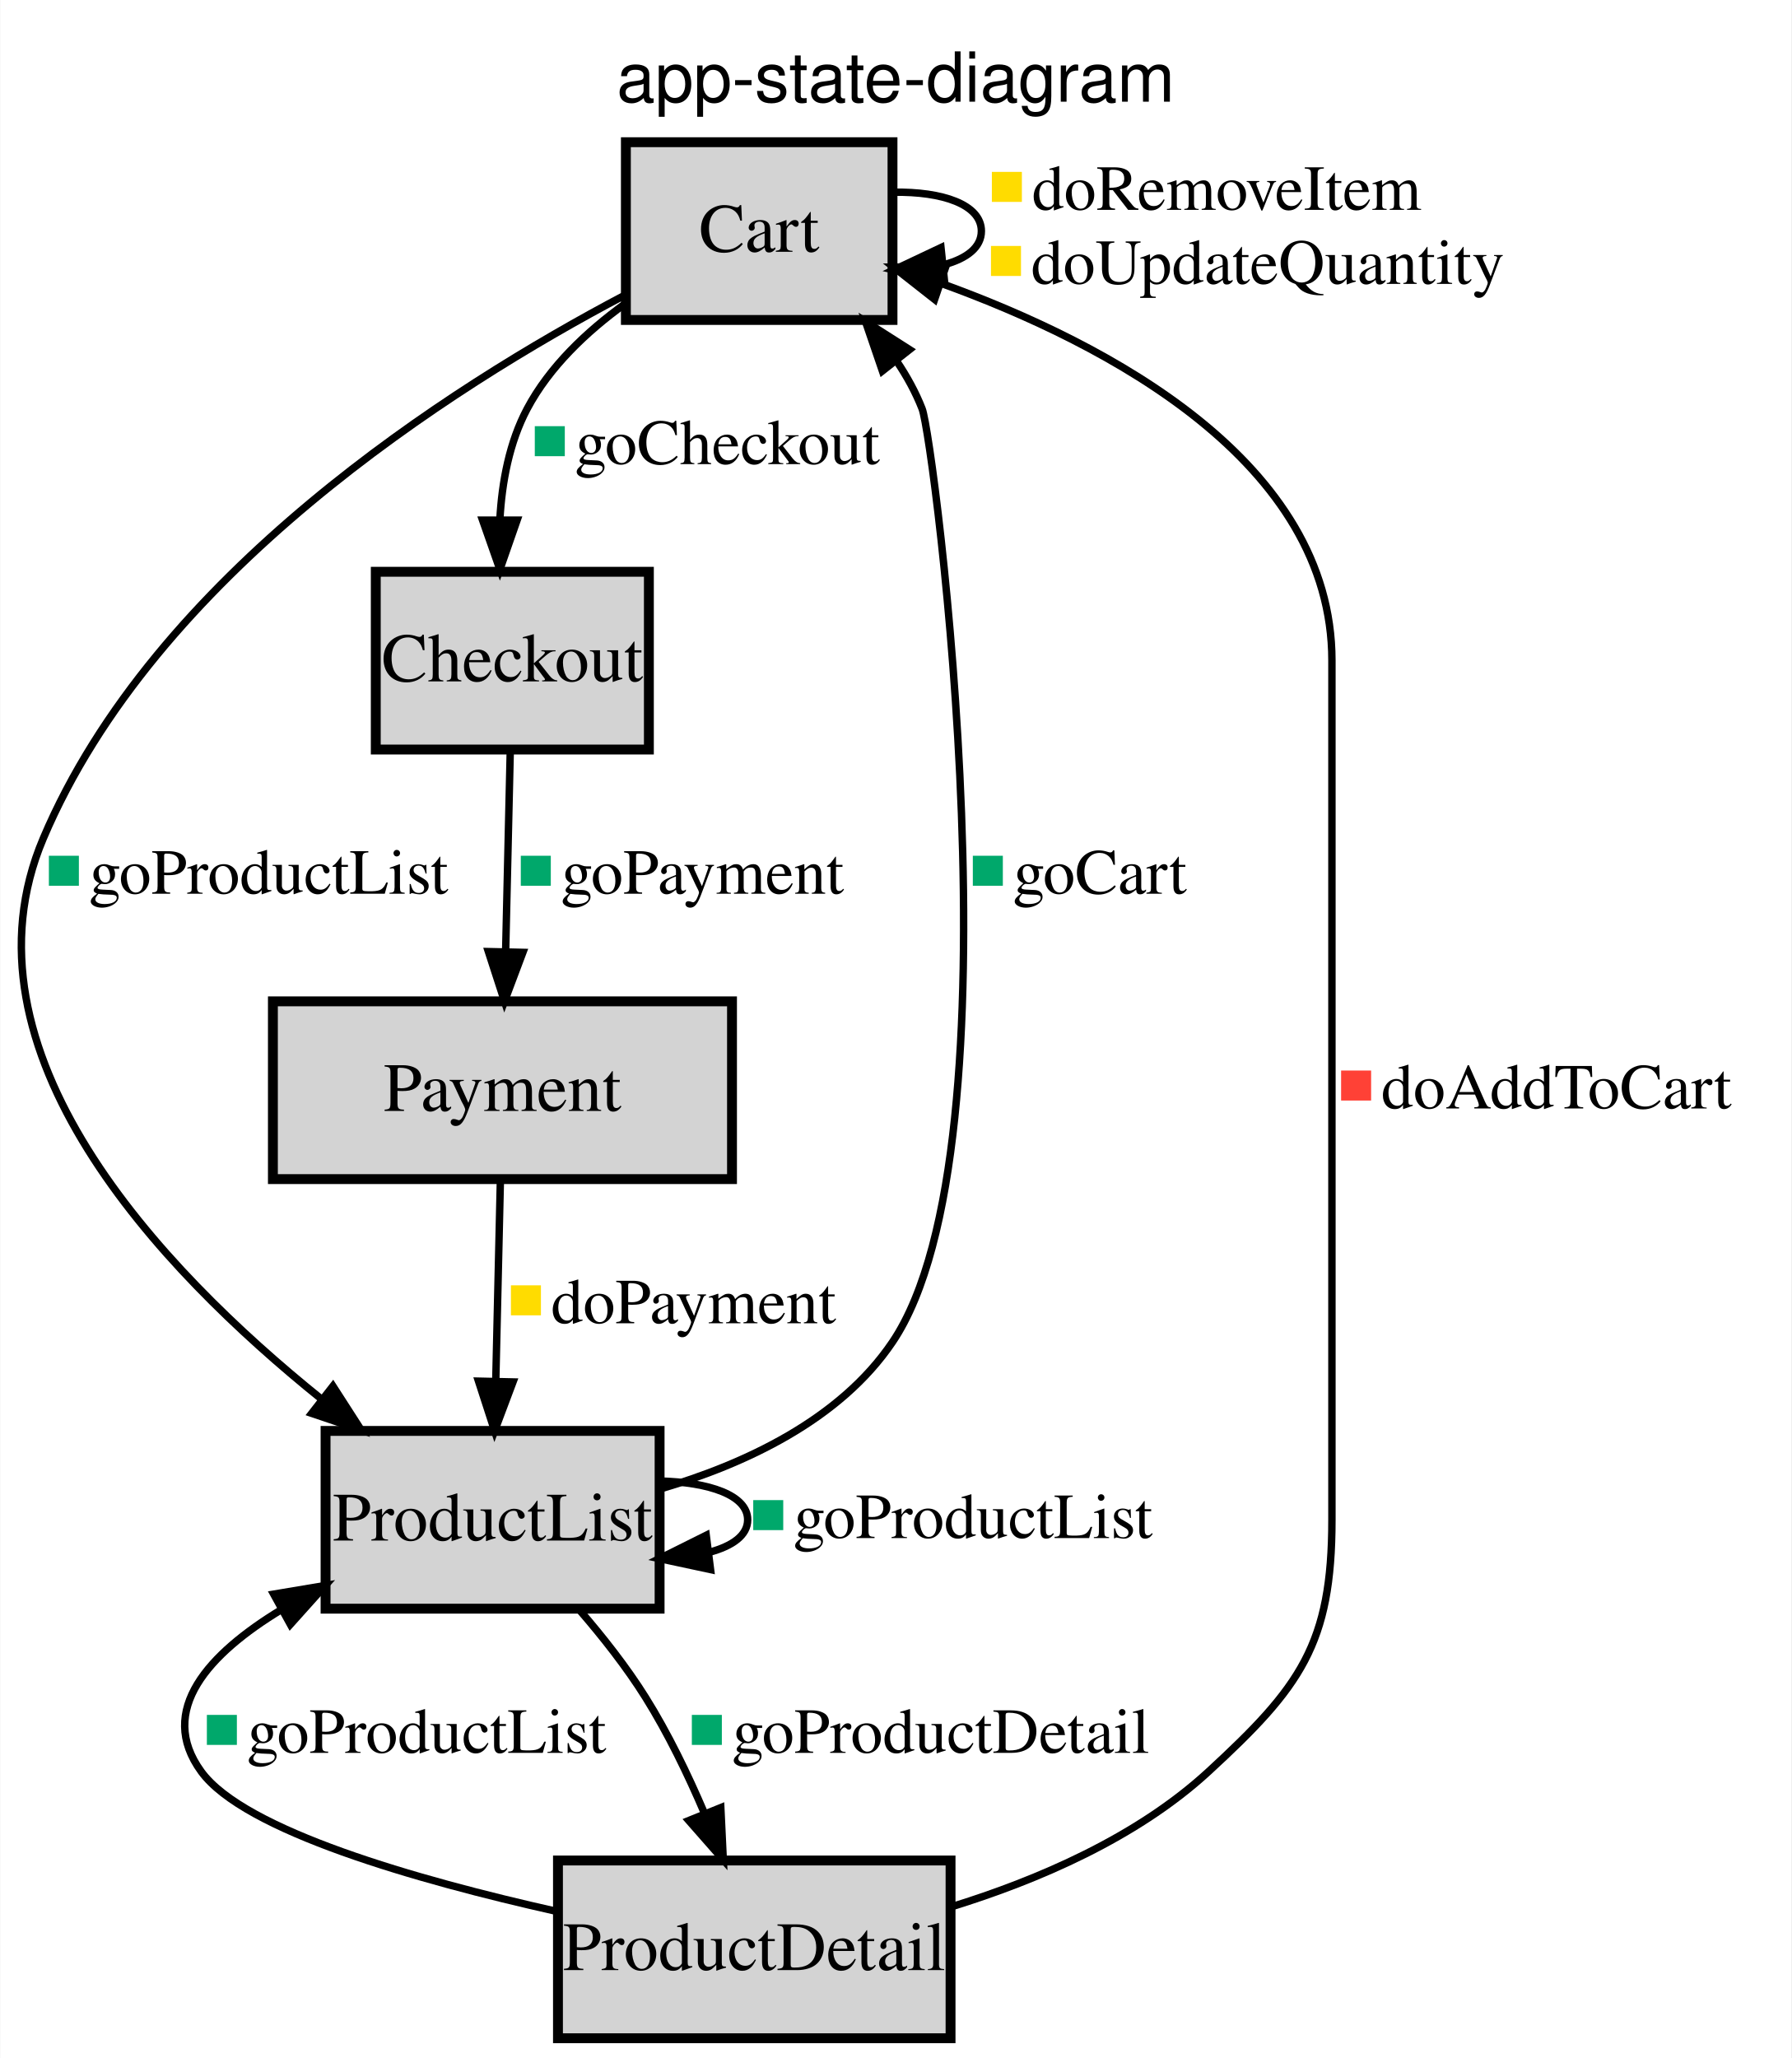
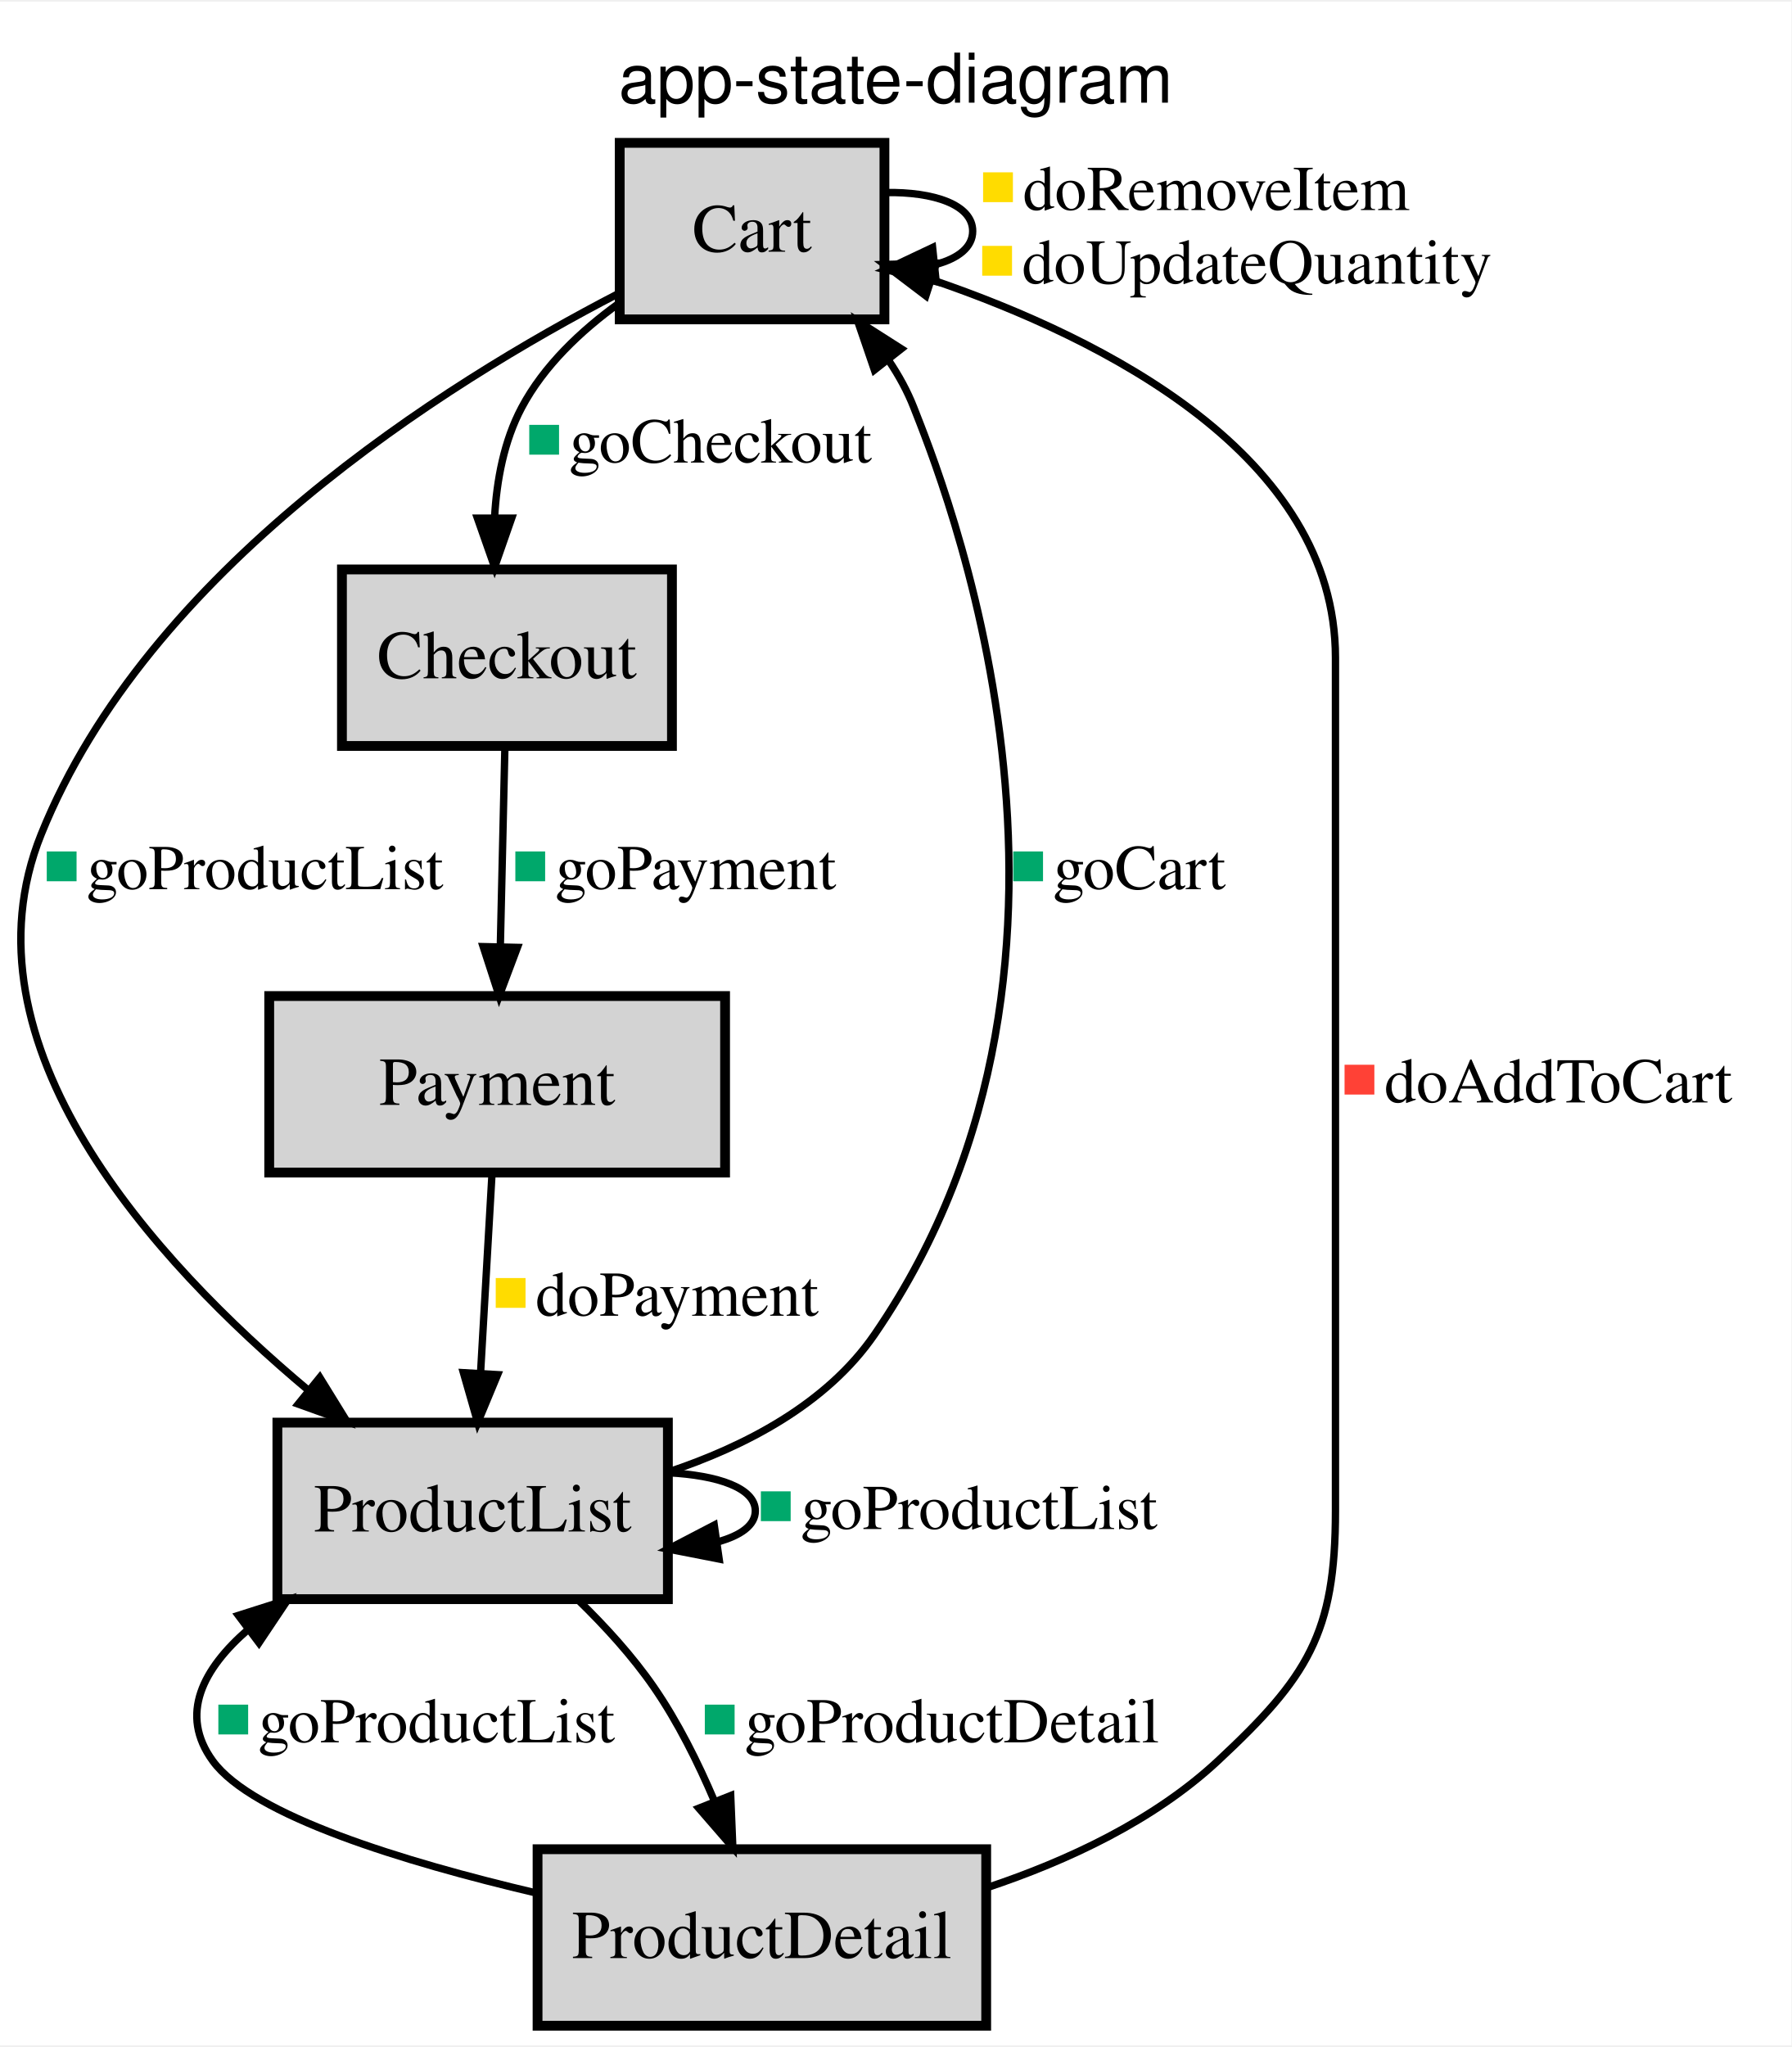
- <svg xmlns="http://www.w3.org/2000/svg" xmlns:xlink="http://www.w3.org/1999/xlink" width="363pt" height="417pt" viewBox="0.00 0.00 362.70 416.80">
+ <svg xmlns="http://www.w3.org/2000/svg" xmlns:xlink="http://www.w3.org/1999/xlink" width="365pt" height="417pt" viewBox="0.00 0.00 365.41 416.80">
  <g id="graph0" class="graph" transform="scale(1 1) rotate(0) translate(4 412.8)">
    <g id="a_graph0">
      <a xlink:href="index.html" xlink:title="app-state-diagram" target="_parent">
-         <polygon fill="#ffffff" stroke="transparent" points="-4,4 -4,-412.8 358.703,-412.8 358.703,4 -4,4" />
-         <text text-anchor="middle" x="177.352" y="-392.2" font-family="Helvetica,sans-Serif" font-size="14.00" fill="#000000">app-state-diagram</text>
+         <polygon fill="#ffffff" stroke="transparent" points="-4,4 -4,-412.8 361.409,-412.8 361.409,4 -4,4" />
+         <text text-anchor="middle" x="178.704" y="-392.2" font-family="Helvetica,sans-Serif" font-size="14.00" fill="#000000">app-state-diagram</text>
      </a>
    </g>
    <g id="node1" class="node">
      <g id="a_node1">
        <a xlink:href="#Cart" xlink:title="Cart" target="_parent">
-           <polygon fill="#d3d3d3" stroke="#000000" stroke-width="2" points="176.703,-384 122.703,-384 122.703,-348 176.703,-348 176.703,-384" />
-           <text text-anchor="middle" x="149.703" y="-361.8" font-family="Times,serif" font-size="14.00" fill="#000000">Cart</text>
+           <polygon fill="#d3d3d3" stroke="#000000" stroke-width="2" points="176.409,-384 122.409,-384 122.409,-348 176.409,-348 176.409,-384" />
+           <text text-anchor="middle" x="149.409" y="-361.8" font-family="Times,serif" font-size="14.00" fill="#000000">Cart</text>
        </a>
      </g>
    </g>
    <g id="edge1" class="edge doRemoveItem">
      <g id="a_edge1">
        <a xlink:href="#doRemoveItem" xlink:title="&lt;TABLE&gt;" target="_parent">
-           <path fill="none" stroke="#000000" stroke-width="1.5" d="M176.944,-373.867C186.727,-374.036 194.703,-371.414 194.703,-366 194.703,-362.701 191.741,-360.438 187.214,-359.212" />
-           <polygon fill="#000000" stroke="#000000" stroke-width="1.5" points="187.255,-355.697 176.944,-358.133 186.523,-362.659 187.255,-355.697" />
+           <path fill="none" stroke="#000000" stroke-width="1.5" d="M176.649,-373.867C186.433,-374.036 194.409,-371.414 194.409,-366 194.409,-362.701 191.447,-360.438 186.919,-359.212" />
+           <polygon fill="#000000" stroke="#000000" stroke-width="1.5" points="186.961,-355.697 176.649,-358.133 186.229,-362.659 186.961,-355.697" />
        </a>
      </g>
      <g id="a_edge1-label">
        <a xlink:href="#doRemoveItem" xlink:title="&lt;TABLE&gt;" target="_parent">
          <g id="a_edge1_0">
            <a xlink:href="#doRemoveItem" xlink:title="Remove item from cart (idempotent)" target="_parent">
-               <text text-anchor="start" x="195.203" y="-370.3" font-family="Times,serif" font-size="13.00" fill="#ffdc00">■</text>
-               <text text-anchor="start" x="204.953" y="-370.3" font-family="Times,serif" font-size="13.00" fill="#000000"> doRemoveItem</text>
+               <text text-anchor="start" x="194.909" y="-370.3" font-family="Times,serif" font-size="13.00" fill="#ffdc00">■</text>
+               <text text-anchor="start" x="204.659" y="-370.3" font-family="Times,serif" font-size="13.00" fill="#000000"> doRemoveItem</text>
            </a>
          </g>
          <g id="a_edge1_1">
            <a xlink:href="#doUpdateQuantity" xlink:title="Update item quantity (idempotent)" target="_parent">
-               <text text-anchor="start" x="195.023" y="-355.3" font-family="Times,serif" font-size="13.00" fill="#ffdc00">■</text>
-               <text text-anchor="start" x="204.773" y="-355.3" font-family="Times,serif" font-size="13.00" fill="#000000"> doUpdateQuantity</text>
+               <text text-anchor="start" x="194.729" y="-355.3" font-family="Times,serif" font-size="13.00" fill="#ffdc00">■</text>
+               <text text-anchor="start" x="204.479" y="-355.3" font-family="Times,serif" font-size="13.00" fill="#000000"> doUpdateQuantity</text>
            </a>
          </g>
        </a>
      </g>
    </g>
    <g id="node2" class="node">
      <g id="a_node2">
        <a xlink:href="#Checkout" xlink:title="Checkout" target="_parent">
-           <polygon fill="#d3d3d3" stroke="#000000" stroke-width="2" points="127.361,-297 72.046,-297 72.046,-261 127.361,-261 127.361,-297" />
-           <text text-anchor="middle" x="99.703" y="-274.8" font-family="Times,serif" font-size="14.00" fill="#000000">Checkout</text>
+           <polygon fill="#d3d3d3" stroke="#000000" stroke-width="2" points="133.066,-297 65.751,-297 65.751,-261 133.066,-261 133.066,-297" />
+           <text text-anchor="middle" x="99.409" y="-274.8" font-family="Times,serif" font-size="14.00" fill="#000000">Checkout</text>
        </a>
      </g>
    </g>
    <g id="edge2" class="edge goCheckout">
      <g id="a_edge2">
        <a xlink:href="#goCheckout" xlink:title="&lt;TABLE&gt;" target="_parent">
-           <path fill="none" stroke="#000000" stroke-width="1.5" d="M122.502,-351.249C114.773,-345.655 107.233,-338.534 102.703,-330 99.101,-323.214 97.593,-315.18 97.175,-307.521" />
-           <polygon fill="#000000" stroke="#000000" stroke-width="1.5" points="100.675,-307.465 97.185,-297.461 93.675,-307.457 100.675,-307.465" />
+           <path fill="none" stroke="#000000" stroke-width="1.5" d="M122.207,-351.249C114.478,-345.655 106.938,-338.534 102.409,-330 98.807,-323.214 97.299,-315.18 96.88,-307.521" />
+           <polygon fill="#000000" stroke="#000000" stroke-width="1.5" points="100.38,-307.465 96.891,-297.461 93.38,-307.457 100.38,-307.465" />
        </a>
      </g>
      <g id="a_edge2-label">
        <a xlink:href="#goCheckout" xlink:title="&lt;TABLE&gt;" target="_parent">
          <g id="a_edge2_2">
            <a xlink:href="#goCheckout" xlink:title="Proceed to checkout (safe)" target="_parent">
-               <text text-anchor="start" x="102.627" y="-318.8" font-family="Times,serif" font-size="13.00" fill="#00a86b">■</text>
-               <text text-anchor="start" x="112.377" y="-318.8" font-family="Times,serif" font-size="13.00" fill="#000000"> goCheckout</text>
+               <text text-anchor="start" x="102.333" y="-318.8" font-family="Times,serif" font-size="13.00" fill="#00a86b">■</text>
+               <text text-anchor="start" x="112.083" y="-318.8" font-family="Times,serif" font-size="13.00" fill="#000000"> goCheckout</text>
            </a>
          </g>
        </a>
      </g>
    </g>
    <g id="node4" class="node">
      <g id="a_node4">
        <a xlink:href="#ProductList" xlink:title="ProductList" target="_parent">
-           <polygon fill="#d3d3d3" stroke="#000000" stroke-width="2" points="129.531,-123 61.876,-123 61.876,-87 129.531,-87 129.531,-123" />
-           <text text-anchor="middle" x="95.703" y="-100.8" font-family="Times,serif" font-size="14.00" fill="#000000">ProductList</text>
+           <polygon fill="#d3d3d3" stroke="#000000" stroke-width="2" points="132.236,-123 52.581,-123 52.581,-87 132.236,-87 132.236,-123" />
+           <text text-anchor="middle" x="92.409" y="-100.8" font-family="Times,serif" font-size="14.00" fill="#000000">ProductList</text>
        </a>
      </g>
    </g>
    <g id="edge3" class="edge goProductList">
      <g id="a_edge3">
        <a xlink:href="#goProductList" xlink:title="&lt;TABLE&gt;" target="_parent">
-           <path fill="none" stroke="#000000" stroke-width="1.5" d="M122.418,-352.983C87.077,-334.349 27.326,-296.334 4.703,-243 -13.531,-200.012 28.175,-155.921 60.993,-129.495" />
-           <polygon fill="#000000" stroke="#000000" stroke-width="1.5" points="63.371,-132.079 69.103,-123.169 59.066,-126.56 63.371,-132.079" />
+           <path fill="none" stroke="#000000" stroke-width="1.5" d="M122.144,-353.258C86.523,-334.814 26.135,-296.884 4.409,-243 -12.881,-200.12 27.358,-156 58.98,-129.538" />
+           <polygon fill="#000000" stroke="#000000" stroke-width="1.5" points="61.23,-132.22 66.794,-123.203 56.822,-126.782 61.23,-132.22" />
        </a>
      </g>
      <g id="a_edge3-label">
        <a xlink:href="#goProductList" xlink:title="&lt;TABLE&gt;" target="_parent">
          <g id="a_edge3_3">
            <a xlink:href="#goProductList" xlink:title="View product list (safe)" target="_parent">
-               <text text-anchor="start" x="4.209" y="-231.8" font-family="Times,serif" font-size="13.00" fill="#00a86b">■</text>
-               <text text-anchor="start" x="13.959" y="-231.8" font-family="Times,serif" font-size="13.00" fill="#000000"> goProductList</text>
+               <text text-anchor="start" x="3.915" y="-231.8" font-family="Times,serif" font-size="13.00" fill="#00a86b">■</text>
+               <text text-anchor="start" x="13.665" y="-231.8" font-family="Times,serif" font-size="13.00" fill="#000000"> goProductList</text>
            </a>
          </g>
        </a>
      </g>
    </g>
    <g id="node5" class="node">
      <g id="a_node5">
        <a xlink:href="#Payment" xlink:title="Payment" target="_parent">
-           <polygon fill="#d3d3d3" stroke="#000000" stroke-width="2" points="144.196,-210 51.21,-210 51.21,-174 144.196,-174 144.196,-210" />
-           <text text-anchor="middle" x="97.703" y="-187.8" font-family="Times,serif" font-size="14.00" fill="#000000">Payment</text>
+           <polygon fill="#d3d3d3" stroke="#000000" stroke-width="2" points="143.902,-210 50.916,-210 50.916,-174 143.902,-174 143.902,-210" />
+           <text text-anchor="middle" x="97.409" y="-187.8" font-family="Times,serif" font-size="14.00" fill="#000000">Payment</text>
        </a>
      </g>
    </g>
    <g id="edge4" class="edge goPayment">
      <g id="a_edge4">
        <a xlink:href="#goPayment" xlink:title="&lt;TABLE&gt;" target="_parent">
-           <path fill="none" stroke="#000000" stroke-width="1.5" d="M99.289,-260.974C99.018,-249.192 98.659,-233.561 98.35,-220.158" />
-           <polygon fill="#000000" stroke="#000000" stroke-width="1.5" points="101.846,-219.92 98.117,-210.003 94.848,-220.081 101.846,-219.92" />
+           <path fill="none" stroke="#000000" stroke-width="1.5" d="M98.994,-260.974C98.724,-249.192 98.364,-233.561 98.056,-220.158" />
+           <polygon fill="#000000" stroke="#000000" stroke-width="1.5" points="101.552,-219.92 97.823,-210.003 94.553,-220.081 101.552,-219.92" />
        </a>
      </g>
      <g id="a_edge4-label">
        <a xlink:href="#goPayment" xlink:title="&lt;TABLE&gt;" target="_parent">
          <g id="a_edge4_4">
            <a xlink:href="#goPayment" xlink:title="Proceed to payment (safe)" target="_parent">
-               <text text-anchor="start" x="99.793" y="-231.8" font-family="Times,serif" font-size="13.00" fill="#00a86b">■</text>
-               <text text-anchor="start" x="109.543" y="-231.8" font-family="Times,serif" font-size="13.00" fill="#000000"> goPayment</text>
+               <text text-anchor="start" x="99.498" y="-231.8" font-family="Times,serif" font-size="13.00" fill="#00a86b">■</text>
+               <text text-anchor="start" x="109.248" y="-231.8" font-family="Times,serif" font-size="13.00" fill="#000000"> goPayment</text>
            </a>
          </g>
        </a>
      </g>
    </g>
    <g id="node3" class="node">
      <g id="a_node3">
        <a xlink:href="#ProductDetail" xlink:title="ProductDetail" target="_parent">
-           <polygon fill="#d3d3d3" stroke="#000000" stroke-width="2" points="188.46,-36 108.947,-36 108.947,0 188.46,0 188.46,-36" />
-           <text text-anchor="middle" x="148.703" y="-13.8" font-family="Times,serif" font-size="14.00" fill="#000000">ProductDetail</text>
+           <polygon fill="#d3d3d3" stroke="#000000" stroke-width="2" points="197.165,-36 105.652,-36 105.652,0 197.165,0 197.165,-36" />
+           <text text-anchor="middle" x="151.409" y="-13.8" font-family="Times,serif" font-size="14.00" fill="#000000">ProductDetail</text>
        </a>
      </g>
    </g>
    <g id="edge6" class="edge doAddToCart">
      <g id="a_edge6">
        <a xlink:href="#doAddToCart" xlink:title="&lt;TABLE&gt;" target="_parent">
-           <path fill="none" stroke="#000000" stroke-width="1.5" d="M188.48,-26.576C206.152,-32.021 226.191,-40.642 240.703,-54 259.276,-71.096 265.703,-79.757 265.703,-105 265.703,-279 265.703,-279 265.703,-279 265.703,-319.21 220.542,-343.113 186.577,-355.403" />
-           <polygon fill="#000000" stroke="#000000" stroke-width="1.5" points="185.232,-352.164 176.9,-358.708 187.495,-358.788 185.232,-352.164" />
+           <path fill="none" stroke="#000000" stroke-width="1.5" d="M197.379,-28.179C213.76,-33.641 231.363,-41.843 244.409,-54 262.736,-71.078 268.409,-79.949 268.409,-105 268.409,-279 268.409,-279 268.409,-279 268.409,-320.228 221.284,-344.02 186.345,-355.994" />
+           <polygon fill="#000000" stroke="#000000" stroke-width="1.5" points="184.853,-352.797 176.412,-359.2 187.003,-359.459 184.853,-352.797" />
        </a>
      </g>
      <g id="a_edge6-label">
        <a xlink:href="#doAddToCart" xlink:title="&lt;TABLE&gt;" target="_parent">
          <g id="a_edge6_5">
            <a xlink:href="#doAddToCart" xlink:title="Add product to cart (unsafe)" target="_parent">
-               <text text-anchor="start" x="265.936" y="-188.3" font-family="Times,serif" font-size="13.00" fill="#ff4136">■</text>
-               <text text-anchor="start" x="275.686" y="-188.3" font-family="Times,serif" font-size="13.00" fill="#000000"> doAddToCart</text>
+               <text text-anchor="start" x="268.641" y="-188.3" font-family="Times,serif" font-size="13.00" fill="#ff4136">■</text>
+               <text text-anchor="start" x="278.391" y="-188.3" font-family="Times,serif" font-size="13.00" fill="#000000"> doAddToCart</text>
            </a>
          </g>
        </a>
      </g>
    </g>
    <g id="edge7" class="edge goProductList">
      <g id="a_edge7">
        <a xlink:href="#goProductList" xlink:title="&lt;TABLE&gt;" target="_parent">
-           <path fill="none" stroke="#000000" stroke-width="1.5" d="M108.713,-25.686C80.199,-32.074 45.426,-42.034 36.703,-54 27.636,-66.439 38.258,-77.888 52.87,-86.773" />
-           <polygon fill="#000000" stroke="#000000" stroke-width="1.5" points="51.367,-89.941 61.815,-91.696 54.742,-83.808 51.367,-89.941" />
+           <path fill="none" stroke="#000000" stroke-width="1.5" d="M105.441,-27.058C78.232,-33.457 47.53,-42.859 39.409,-54 32.464,-63.526 37.421,-72.815 46.599,-80.797" />
+           <polygon fill="#000000" stroke="#000000" stroke-width="1.5" points="44.62,-83.689 54.717,-86.899 48.826,-78.093 44.62,-83.689" />
        </a>
      </g>
      <g id="a_edge7-label">
        <a xlink:href="#goProductList" xlink:title="&lt;TABLE&gt;" target="_parent">
          <g id="a_edge7_6">
            <a xlink:href="#goProductList" xlink:title="View product list (safe)" target="_parent">
-               <text text-anchor="start" x="36.209" y="-57.8" font-family="Times,serif" font-size="13.00" fill="#00a86b">■</text>
-               <text text-anchor="start" x="45.959" y="-57.8" font-family="Times,serif" font-size="13.00" fill="#000000"> goProductList</text>
+               <text text-anchor="start" x="38.915" y="-57.8" font-family="Times,serif" font-size="13.00" fill="#00a86b">■</text>
+               <text text-anchor="start" x="48.665" y="-57.8" font-family="Times,serif" font-size="13.00" fill="#000000"> goProductList</text>
            </a>
          </g>
        </a>
      </g>
    </g>
    <g id="edge8" class="edge goCart">
      <g id="a_edge8">
        <a xlink:href="#goCart" xlink:title="&lt;TABLE&gt;" target="_parent">
-           <path fill="none" stroke="#000000" stroke-width="1.5" d="M129.589,-111.226C146.693,-116.241 166.031,-125.181 176.703,-141 203.549,-180.791 185.105,-323.826 182.703,-330 181.404,-333.341 179.633,-336.56 177.583,-339.607" />
-           <polygon fill="#000000" stroke="#000000" stroke-width="1.5" points="174.653,-337.671 171.222,-347.695 180.155,-341.998 174.653,-337.671" />
+           <path fill="none" stroke="#000000" stroke-width="1.5" d="M132.129,-112.871C147.929,-118.114 164.643,-126.771 174.409,-141 228.058,-219.163 187.265,-317.515 182.409,-330 181.109,-333.341 179.339,-336.56 177.288,-339.607" />
+           <polygon fill="#000000" stroke="#000000" stroke-width="1.5" points="174.358,-337.671 170.927,-347.695 179.861,-341.998 174.358,-337.671" />
        </a>
      </g>
      <g id="a_edge8-label">
        <a xlink:href="#goCart" xlink:title="&lt;TABLE&gt;" target="_parent">
          <g id="a_edge8_7">
            <a xlink:href="#goCart" xlink:title="View shopping cart (safe)" target="_parent">
-               <text text-anchor="start" x="191.349" y="-231.8" font-family="Times,serif" font-size="13.00" fill="#00a86b">■</text>
-               <text text-anchor="start" x="201.099" y="-231.8" font-family="Times,serif" font-size="13.00" fill="#000000"> goCart</text>
+               <text text-anchor="start" x="201.054" y="-231.8" font-family="Times,serif" font-size="13.00" fill="#00a86b">■</text>
+               <text text-anchor="start" x="210.804" y="-231.8" font-family="Times,serif" font-size="13.00" fill="#000000"> goCart</text>
            </a>
          </g>
        </a>
      </g>
    </g>
    <g id="edge9" class="edge goProductDetail">
      <g id="a_edge9">
        <a xlink:href="#goProductDetail" xlink:title="&lt;TABLE&gt;" target="_parent">
-           <path fill="none" stroke="#000000" stroke-width="1.5" d="M113.258,-86.787C117.987,-81.33 122.853,-75.153 126.703,-69 131.234,-61.758 135.264,-53.42 138.597,-45.613" />
-           <polygon fill="#000000" stroke="#000000" stroke-width="1.5" points="141.928,-46.712 142.431,-36.129 135.438,-44.089 141.928,-46.712" />
+           <path fill="none" stroke="#000000" stroke-width="1.5" d="M113.903,-86.856C119.426,-81.493 125.037,-75.348 129.409,-69 134.255,-61.965 138.381,-53.691 141.706,-45.878" />
+           <polygon fill="#000000" stroke="#000000" stroke-width="1.5" points="145.049,-46.943 145.483,-36.357 138.542,-44.362 145.049,-46.943" />
        </a>
      </g>
      <g id="a_edge9-label">
        <a xlink:href="#goProductDetail" xlink:title="&lt;TABLE&gt;" target="_parent">
          <g id="a_edge9_8">
            <a xlink:href="#goProductDetail" xlink:title="View product details (safe)" target="_parent">
-               <text text-anchor="start" x="134.438" y="-57.8" font-family="Times,serif" font-size="13.00" fill="#00a86b">■</text>
-               <text text-anchor="start" x="144.188" y="-57.8" font-family="Times,serif" font-size="13.00" fill="#000000"> goProductDetail</text>
+               <text text-anchor="start" x="138.144" y="-57.8" font-family="Times,serif" font-size="13.00" fill="#00a86b">■</text>
+               <text text-anchor="start" x="147.894" y="-57.8" font-family="Times,serif" font-size="13.00" fill="#000000"> goProductDetail</text>
            </a>
          </g>
        </a>
      </g>
    </g>
    <g id="edge10" class="edge goProductList">
      <g id="a_edge10">
        <a xlink:href="#goProductList" xlink:title="&lt;TABLE&gt;" target="_parent">
-           <path fill="none" stroke="#000000" stroke-width="1.5" d="M129.492,-112.858C139.544,-112.623 147.367,-110.004 147.367,-105 147.367,-101.873 144.311,-99.677 139.565,-98.412" />
-           <polygon fill="#000000" stroke="#000000" stroke-width="1.5" points="139.851,-94.921 129.492,-97.142 138.975,-101.866 139.851,-94.921" />
+           <path fill="none" stroke="#000000" stroke-width="1.5" d="M132.294,-112.781C142.449,-112.269 150.072,-109.676 150.072,-105 150.072,-102.078 147.094,-99.969 142.382,-98.673" />
+           <polygon fill="#000000" stroke="#000000" stroke-width="1.5" points="142.692,-95.181 132.294,-97.219 141.693,-102.11 142.692,-95.181" />
        </a>
      </g>
      <g id="a_edge10-label">
        <a xlink:href="#goProductList" xlink:title="&lt;TABLE&gt;" target="_parent">
          <g id="a_edge10_9">
            <a xlink:href="#goProductList" xlink:title="View product list (safe)" target="_parent">
-               <text text-anchor="start" x="146.873" y="-101.3" font-family="Times,serif" font-size="13.00" fill="#00a86b">■</text>
-               <text text-anchor="start" x="156.623" y="-101.3" font-family="Times,serif" font-size="13.00" fill="#000000"> goProductList</text>
+               <text text-anchor="start" x="149.578" y="-101.3" font-family="Times,serif" font-size="13.00" fill="#00a86b">■</text>
+               <text text-anchor="start" x="159.328" y="-101.3" font-family="Times,serif" font-size="13.00" fill="#000000"> goProductList</text>
            </a>
          </g>
        </a>
      </g>
    </g>
    <g id="edge5" class="edge doPayment">
      <g id="a_edge5">
        <a xlink:href="#doPayment" xlink:title="&lt;TABLE&gt;" target="_parent">
-           <path fill="none" stroke="#000000" stroke-width="1.5" d="M97.289,-173.974C97.018,-162.192 96.659,-146.561 96.35,-133.158" />
-           <polygon fill="#000000" stroke="#000000" stroke-width="1.5" points="99.846,-132.92 96.117,-123.003 92.848,-133.081 99.846,-132.92" />
+           <path fill="none" stroke="#000000" stroke-width="1.5" d="M96.373,-173.974C95.696,-162.192 94.797,-146.561 94.027,-133.158" />
+           <polygon fill="#000000" stroke="#000000" stroke-width="1.5" points="97.511,-132.786 93.443,-123.003 90.523,-133.188 97.511,-132.786" />
        </a>
      </g>
      <g id="a_edge5-label">
        <a xlink:href="#doPayment" xlink:title="&lt;TABLE&gt;" target="_parent">
          <g id="a_edge5_10">
            <a xlink:href="#doPayment" xlink:title="Complete payment (idempotent)" target="_parent">
-               <text text-anchor="start" x="97.793" y="-144.8" font-family="Times,serif" font-size="13.00" fill="#ffdc00">■</text>
-               <text text-anchor="start" x="107.543" y="-144.8" font-family="Times,serif" font-size="13.00" fill="#000000"> doPayment</text>
+               <text text-anchor="start" x="95.498" y="-144.8" font-family="Times,serif" font-size="13.00" fill="#ffdc00">■</text>
+               <text text-anchor="start" x="105.248" y="-144.8" font-family="Times,serif" font-size="13.00" fill="#000000"> doPayment</text>
            </a>
          </g>
        </a>
      </g>
    </g>
  </g>
</svg>
